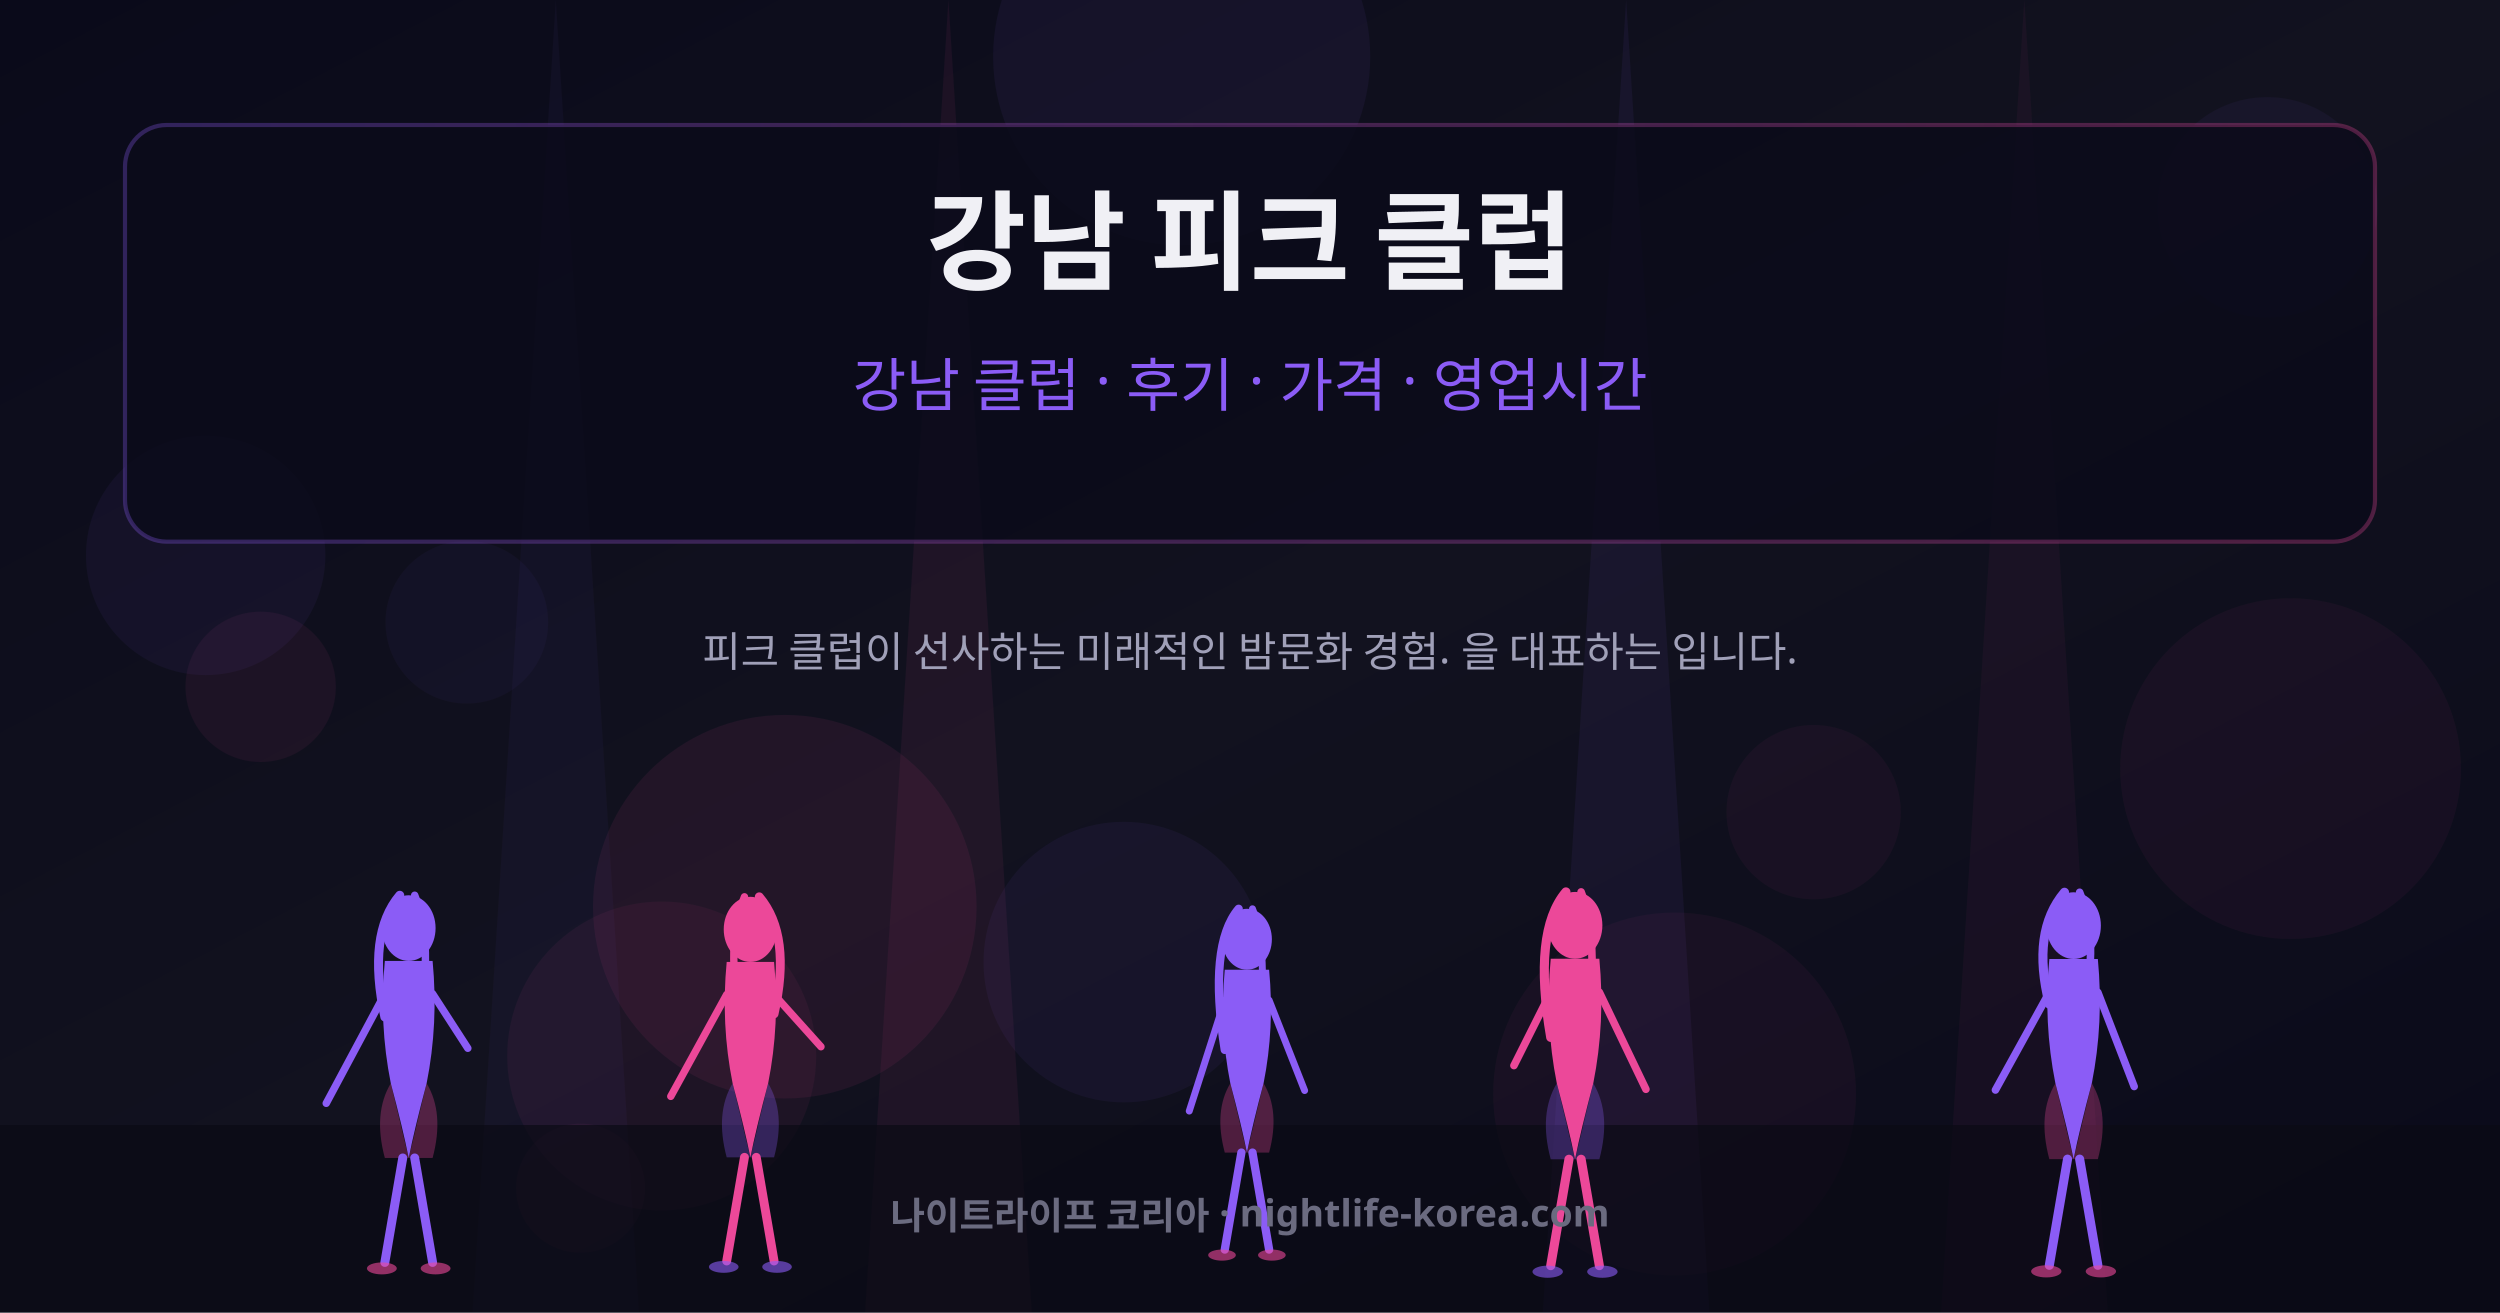
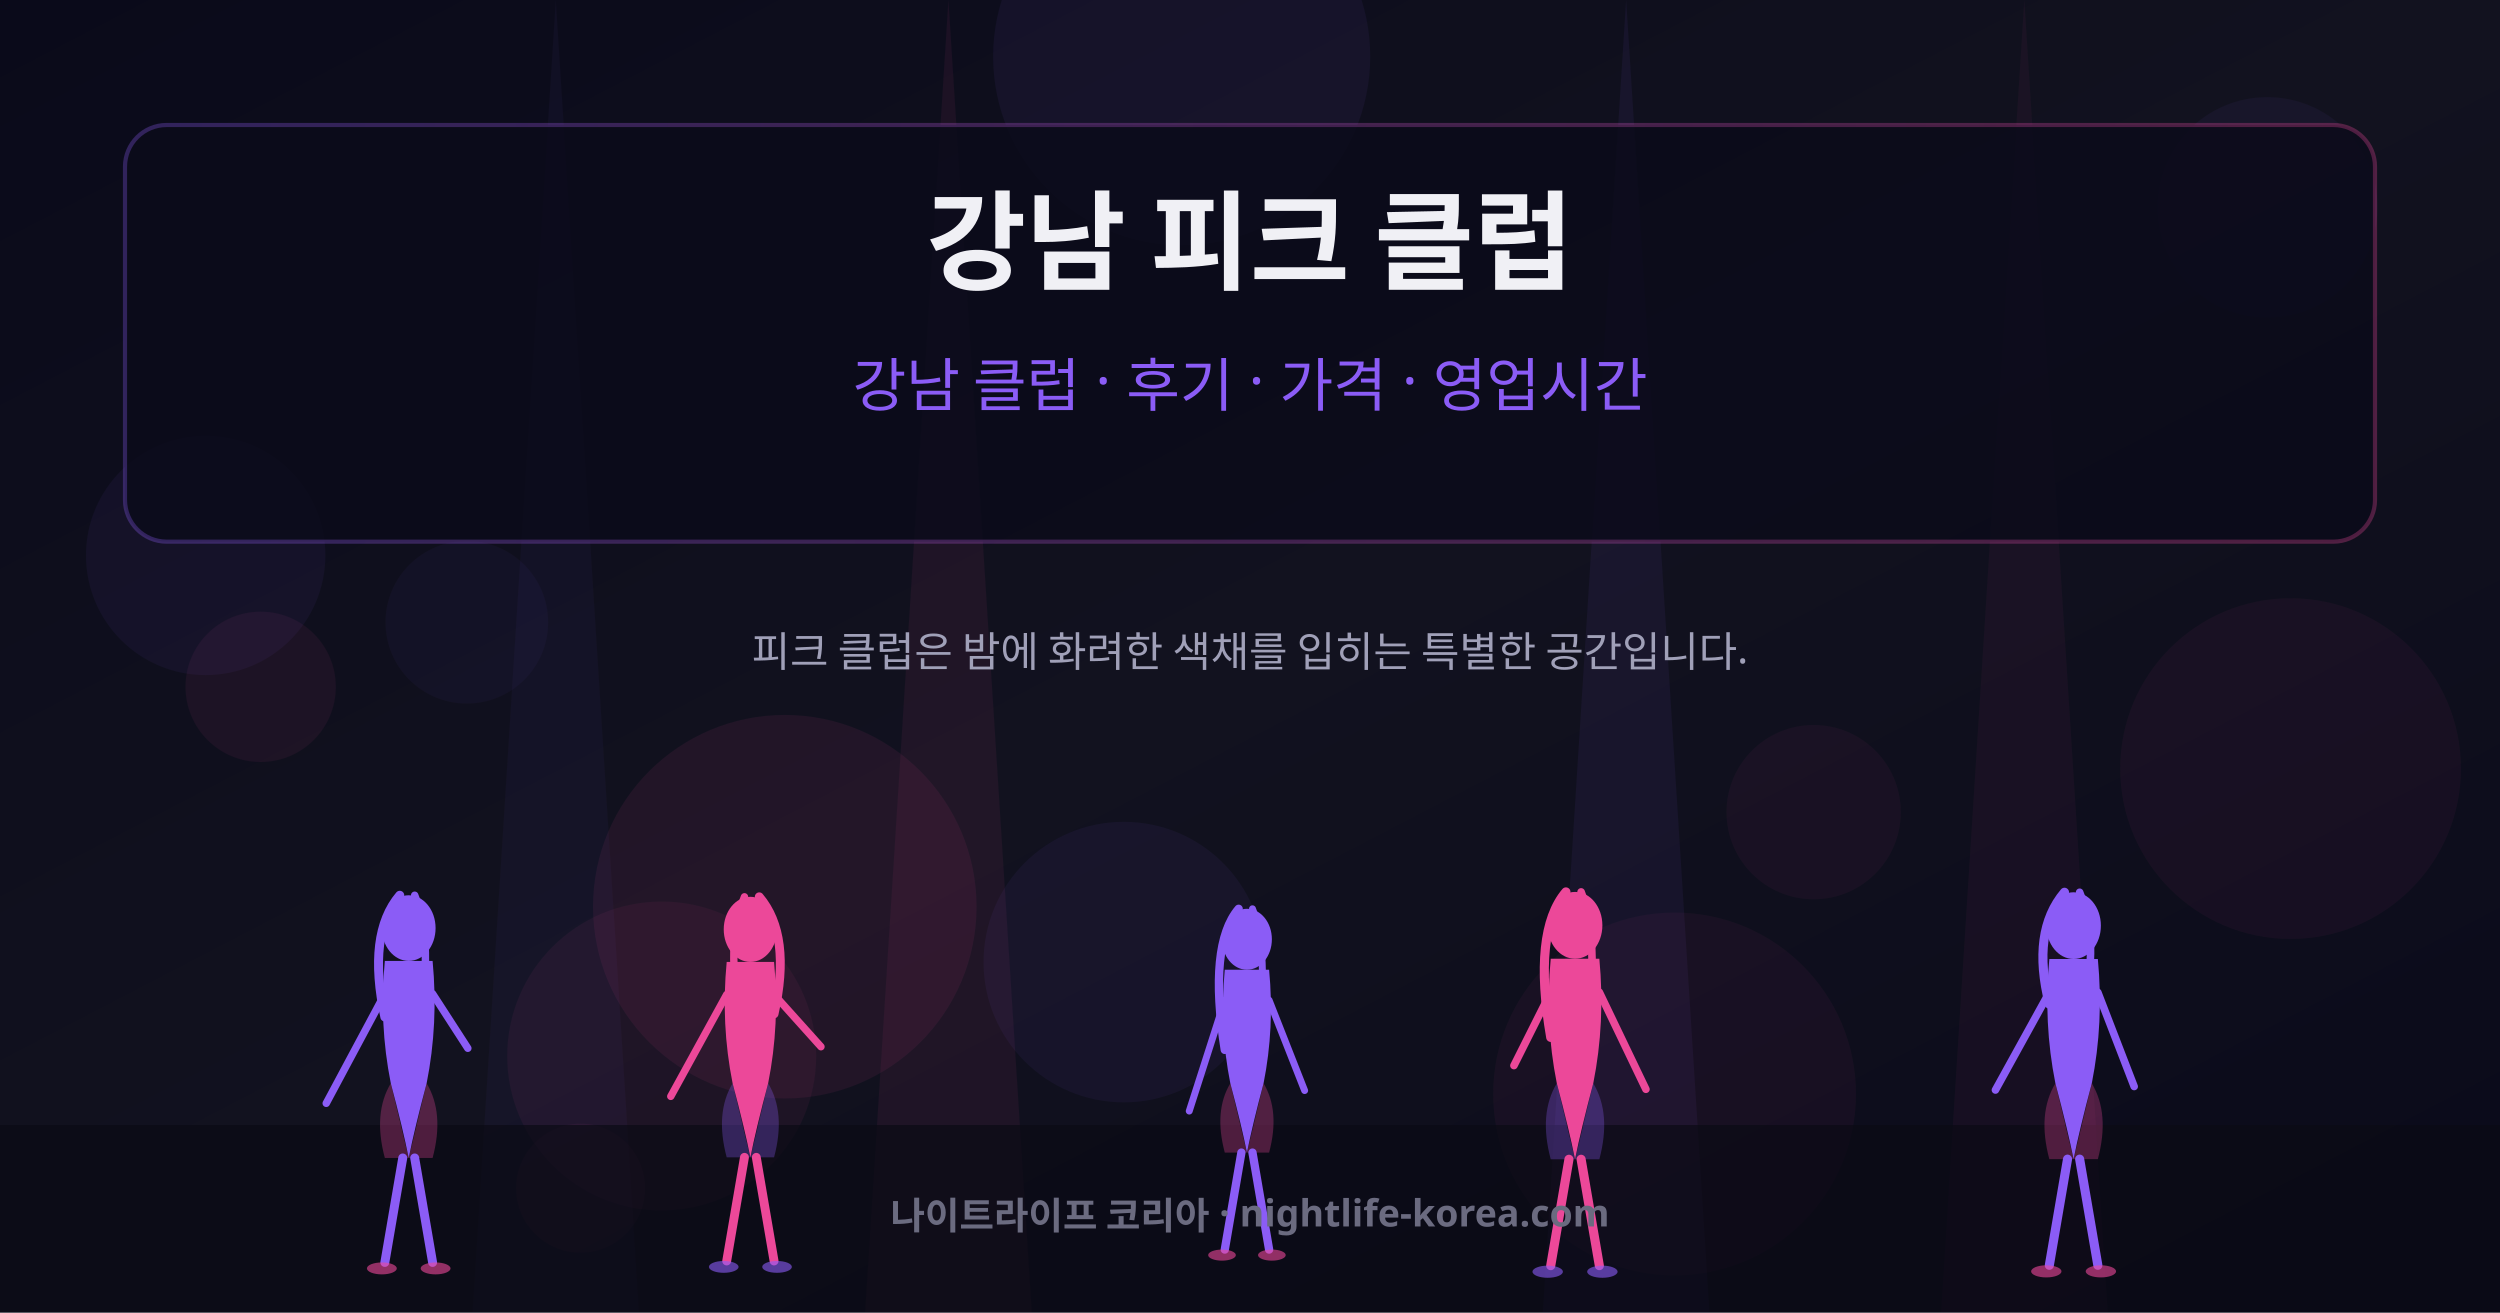
<svg xmlns="http://www.w3.org/2000/svg" viewBox="0 0 1200 630" width="1200" height="630">
  <defs>
    <linearGradient id="ogbg" x1="0%" y1="0%" x2="100%" y2="100%">
      <stop offset="0%" style="stop-color:#0a0a1a" />
      <stop offset="50%" style="stop-color:#12121f" />
      <stop offset="100%" style="stop-color:#0a0a1a" />
    </linearGradient>
    <linearGradient id="ogtxt" x1="0%" y1="0%" x2="100%" y2="0%">
      <stop offset="0%" style="stop-color:#8b5cf6" />
      <stop offset="100%" style="stop-color:#ec4899" />
    </linearGradient>
  </defs>
  <rect width="1200" height="630" fill="url(#ogbg)" />
  <polygon points="266.776,0 226.776,630 306.776,630" fill="#8b5cf6" opacity="0.04" />
  <polygon points="455.247,0 415.247,630 495.247,630" fill="#ec4899" opacity="0.07" />
  <polygon points="780.543,0 740.543,630 820.543,630" fill="#8b5cf6" opacity="0.069" />
  <polygon points="971.675,0 931.675,630 1011.675,630" fill="#ec4899" opacity="0.049" />
  <circle cx="317.616" cy="506.892" r="74.162" fill="#ec4899" opacity="0.06" />
  <circle cx="224.076" cy="298.686" r="39.042" fill="#8b5cf6" opacity="0.041" />
  <circle cx="278.667" cy="570.343" r="30.974" fill="#ec4899" opacity="0.053" />
  <circle cx="567.207" cy="27.164" r="90.497" fill="#8b5cf6" opacity="0.063" />
  <circle cx="1099.476" cy="368.929" r="81.776" fill="#ec4899" opacity="0.049" />
  <circle cx="539.421" cy="461.806" r="67.319" fill="#8b5cf6" opacity="0.061" />
  <circle cx="1088.326" cy="99.498" r="52.869" fill="#8b5cf6" opacity="0.054" />
  <circle cx="803.798" cy="525.103" r="87.069" fill="#ec4899" opacity="0.047" />
  <circle cx="870.551" cy="389.823" r="41.835" fill="#ec4899" opacity="0.048" />
  <circle cx="125.118" cy="329.689" r="36.081" fill="#ec4899" opacity="0.063" />
  <circle cx="98.724" cy="266.598" r="57.455" fill="#8b5cf6" opacity="0.055" />
  <circle cx="376.707" cy="435.219" r="92.054" fill="#ec4899" opacity="0.075" />
  <rect x="0" y="540" width="1200" height="90" fill="#0a0a14" opacity="0.7" />
  <g transform="translate(196.1836,520) scale(1.432905)">
    <ellipse cx="0" cy="-52" rx="9" ry="11" fill="#8b5cf6" />
    <path d="M-3,-63 Q-14,-50 -8,-22.214" stroke="#8b5cf6" stroke-width="3" fill="none" stroke-linecap="round" />
    <path d="M2,-63 Q8,-48 4,-25.214" stroke="#8b5cf6" stroke-width="2.5" fill="none" stroke-linecap="round" />
    <path d="M-8,-41 Q-10,-20 -6,0 Q-2,15 0,25 Q2,15 6,0 Q10,-20 8,-41 Z" fill="#8b5cf6" />
    <path d="M-6,0 Q-12,10 -8,25 L0,25 Z" fill="#ec4899" opacity="0.3" />
    <path d="M6,0 Q12,10 8,25 L0,25 Z" fill="#ec4899" opacity="0.3" />
    <line x1="-2" y1="25" x2="-8" y2="60" stroke="#8b5cf6" stroke-width="3" stroke-linecap="round" />
    <line x1="2" y1="25" x2="8" y2="60" stroke="#8b5cf6" stroke-width="3" stroke-linecap="round" />
    <ellipse cx="-9" cy="62" rx="5" ry="2" fill="#ec4899" opacity="0.6" />
    <ellipse cx="9" cy="62" rx="5" ry="2" fill="#ec4899" opacity="0.6" />
    <line x1="-8" y1="-30" x2="-27.629" y2="6.687" stroke="#8b5cf6" stroke-width="2.5" stroke-linecap="round" />
    <line x1="8" y1="-30" x2="19.798" y2="-11.752" stroke="#8b5cf6" stroke-width="2.5" stroke-linecap="round" />
  </g>
  <g transform="translate(360.1818,520) scale(1.421102)">
    <ellipse cx="0" cy="-52" rx="9" ry="11" fill="#ec4899" />
    <path d="M3,-63 Q14,-50 8,-23.457" stroke="#ec4899" stroke-width="3" fill="none" stroke-linecap="round" />
    <path d="M-2,-63 Q-8,-48 -4,-26.457" stroke="#ec4899" stroke-width="2.5" fill="none" stroke-linecap="round" />
    <path d="M-8,-41 Q-10,-20 -6,0 Q-2,15 0,25 Q2,15 6,0 Q10,-20 8,-41 Z" fill="#ec4899" />
    <path d="M-6,0 Q-12,10 -8,25 L0,25 Z" fill="#8b5cf6" opacity="0.3" />
    <path d="M6,0 Q12,10 8,25 L0,25 Z" fill="#8b5cf6" opacity="0.3" />
    <line x1="-2" y1="25" x2="-8" y2="60" stroke="#ec4899" stroke-width="3" stroke-linecap="round" />
    <line x1="2" y1="25" x2="8" y2="60" stroke="#ec4899" stroke-width="3" stroke-linecap="round" />
    <ellipse cx="-9" cy="62" rx="5" ry="2" fill="#8b5cf6" opacity="0.6" />
    <ellipse cx="9" cy="62" rx="5" ry="2" fill="#8b5cf6" opacity="0.6" />
    <line x1="-8" y1="-30" x2="-26.887" y2="4.4" stroke="#ec4899" stroke-width="2.5" stroke-linecap="round" />
    <line x1="8" y1="-30" x2="23.84" y2="-12.365" stroke="#ec4899" stroke-width="2.5" stroke-linecap="round" />
  </g>
  <g transform="translate(598.5318,520) scale(1.32983)">
    <ellipse cx="0" cy="-52" rx="9" ry="11" fill="#8b5cf6" />
    <path d="M-3,-63 Q-14,-50 -8,-12.068" stroke="#8b5cf6" stroke-width="3" fill="none" stroke-linecap="round" />
    <path d="M2,-63 Q8,-48 4,-15.068" stroke="#8b5cf6" stroke-width="2.5" fill="none" stroke-linecap="round" />
    <path d="M-8,-41 Q-10,-20 -6,0 Q-2,15 0,25 Q2,15 6,0 Q10,-20 8,-41 Z" fill="#8b5cf6" />
    <path d="M-6,0 Q-12,10 -8,25 L0,25 Z" fill="#ec4899" opacity="0.3" />
    <path d="M6,0 Q12,10 8,25 L0,25 Z" fill="#ec4899" opacity="0.3" />
    <line x1="-2" y1="25" x2="-8" y2="60" stroke="#8b5cf6" stroke-width="3" stroke-linecap="round" />
    <line x1="2" y1="25" x2="8" y2="60" stroke="#8b5cf6" stroke-width="3" stroke-linecap="round" />
    <ellipse cx="-9" cy="62" rx="5" ry="2" fill="#ec4899" opacity="0.6" />
    <ellipse cx="9" cy="62" rx="5" ry="2" fill="#ec4899" opacity="0.6" />
    <line x1="-8" y1="-30" x2="-20.823" y2="10.007" stroke="#8b5cf6" stroke-width="2.5" stroke-linecap="round" />
    <line x1="8" y1="-30" x2="20.825" y2="2.604" stroke="#8b5cf6" stroke-width="2.5" stroke-linecap="round" />
  </g>
  <g transform="translate(756.0169,520) scale(1.458384)">
    <ellipse cx="0" cy="-52" rx="9" ry="11" fill="#ec4899" />
    <path d="M-3,-63 Q-14,-50 -8,-15.127" stroke="#ec4899" stroke-width="3" fill="none" stroke-linecap="round" />
    <path d="M2,-63 Q8,-48 4,-18.127" stroke="#ec4899" stroke-width="2.5" fill="none" stroke-linecap="round" />
    <path d="M-8,-41 Q-10,-20 -6,0 Q-2,15 0,25 Q2,15 6,0 Q10,-20 8,-41 Z" fill="#ec4899" />
    <path d="M-6,0 Q-12,10 -8,25 L0,25 Z" fill="#8b5cf6" opacity="0.3" />
    <path d="M6,0 Q12,10 8,25 L0,25 Z" fill="#8b5cf6" opacity="0.3" />
    <line x1="-2" y1="25" x2="-8" y2="60" stroke="#ec4899" stroke-width="3" stroke-linecap="round" />
    <line x1="2" y1="25" x2="8" y2="60" stroke="#ec4899" stroke-width="3" stroke-linecap="round" />
    <ellipse cx="-9" cy="62" rx="5" ry="2" fill="#8b5cf6" opacity="0.6" />
    <ellipse cx="9" cy="62" rx="5" ry="2" fill="#8b5cf6" opacity="0.6" />
    <line x1="-8" y1="-30" x2="-20.11" y2="-5.844" stroke="#ec4899" stroke-width="2.5" stroke-linecap="round" />
    <line x1="8" y1="-30" x2="23.327" y2="1.953" stroke="#ec4899" stroke-width="2.5" stroke-linecap="round" />
  </g>
  <g transform="translate(995.3218,520) scale(1.455721)">
    <ellipse cx="0" cy="-52" rx="9" ry="11" fill="#8b5cf6" />
    <path d="M-3,-63 Q-14,-50 -8,-26.104" stroke="#8b5cf6" stroke-width="3" fill="none" stroke-linecap="round" />
    <path d="M2,-63 Q8,-48 4,-29.104" stroke="#8b5cf6" stroke-width="2.5" fill="none" stroke-linecap="round" />
    <path d="M-8,-41 Q-10,-20 -6,0 Q-2,15 0,25 Q2,15 6,0 Q10,-20 8,-41 Z" fill="#8b5cf6" />
    <path d="M-6,0 Q-12,10 -8,25 L0,25 Z" fill="#ec4899" opacity="0.3" />
    <path d="M6,0 Q12,10 8,25 L0,25 Z" fill="#ec4899" opacity="0.3" />
    <line x1="-2" y1="25" x2="-8" y2="60" stroke="#8b5cf6" stroke-width="3" stroke-linecap="round" />
    <line x1="2" y1="25" x2="8" y2="60" stroke="#8b5cf6" stroke-width="3" stroke-linecap="round" />
    <ellipse cx="-9" cy="62" rx="5" ry="2" fill="#ec4899" opacity="0.6" />
    <ellipse cx="9" cy="62" rx="5" ry="2" fill="#ec4899" opacity="0.6" />
    <line x1="-8" y1="-30" x2="-25.769" y2="2.205" stroke="#8b5cf6" stroke-width="2.5" stroke-linecap="round" />
    <line x1="8" y1="-30" x2="19.978" y2="1.048" stroke="#8b5cf6" stroke-width="2.5" stroke-linecap="round" />
  </g>
  <rect x="60" y="60" width="1080" height="200" rx="20" fill="#0a0a1a" opacity="0.85" />
  <rect x="60" y="60" width="1080" height="200" rx="20" fill="none" stroke="url(#ogtxt)" stroke-width="2" opacity="0.3" />
  <text x="600" y="135" text-anchor="middle" font-family="'Noto Sans KR',sans-serif" font-size="52" font-weight="800" fill="#f0f0f5">강남 피크 클럽</text>
  <text x="600" y="195" text-anchor="middle" font-family="'Noto Sans KR',sans-serif" font-size="28" font-weight="500" fill="#8b5cf6">강남 클럽 · 후기 · 가격 · 영업시간</text>
  <rect x="60" y="290" width="auto" height="40" rx="20" fill="#8b5cf6" opacity="0.15" />
-   <text x="600" y="320" text-anchor="middle" font-family="'Noto Sans KR',sans-serif" font-size="20" fill="#a0a0b8">피크 클럽이 선사하는 미래적인 밤문화 경험. 을 대표하는 입니다.</text>
+   <text x="600" y="320" text-anchor="middle" font-family="'Noto Sans KR',sans-serif" font-size="20" fill="#a0a0b8">피크 클럽은 밤에 화려한 색채를 입히는 특별한 공간입니다.</text>
  <text x="600" y="590" text-anchor="middle" font-family="'Noto Sans KR',sans-serif" font-size="18" font-weight="600" fill="#6b6b80">나이트라이프 코리아 · nightlife-korea.com</text>
</svg>
